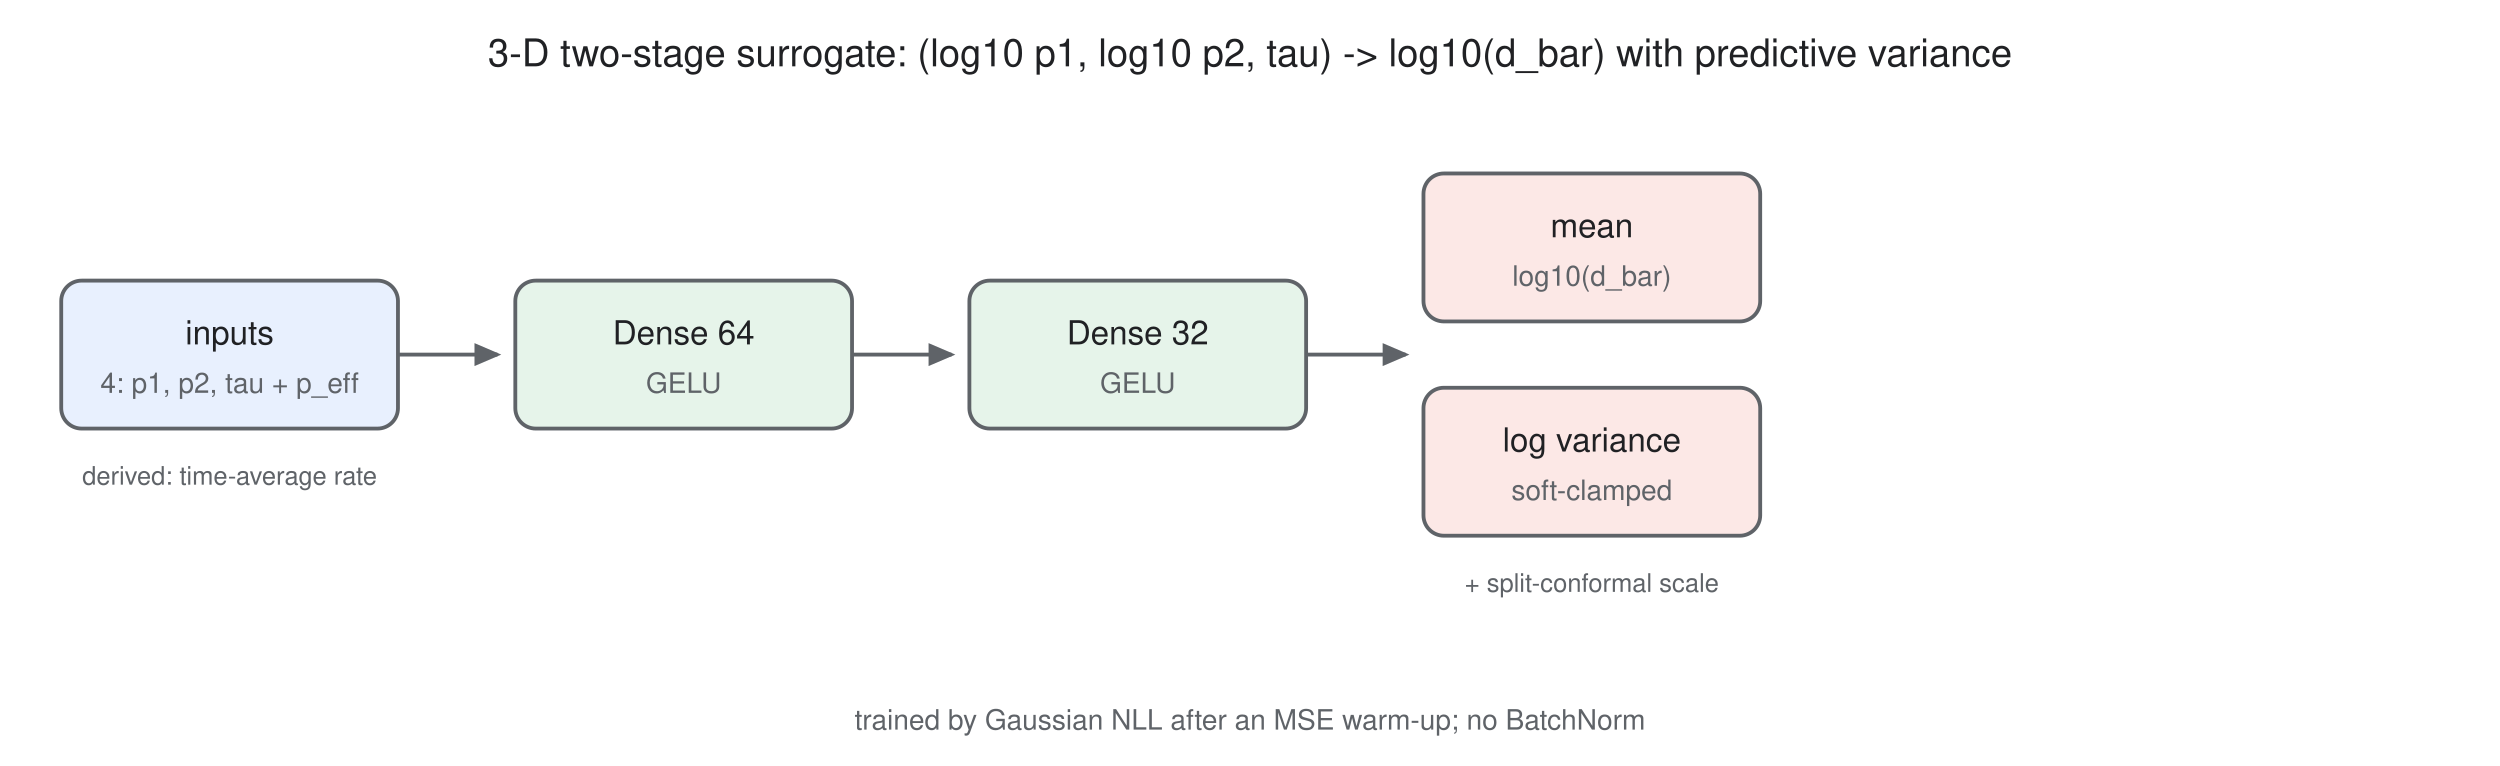
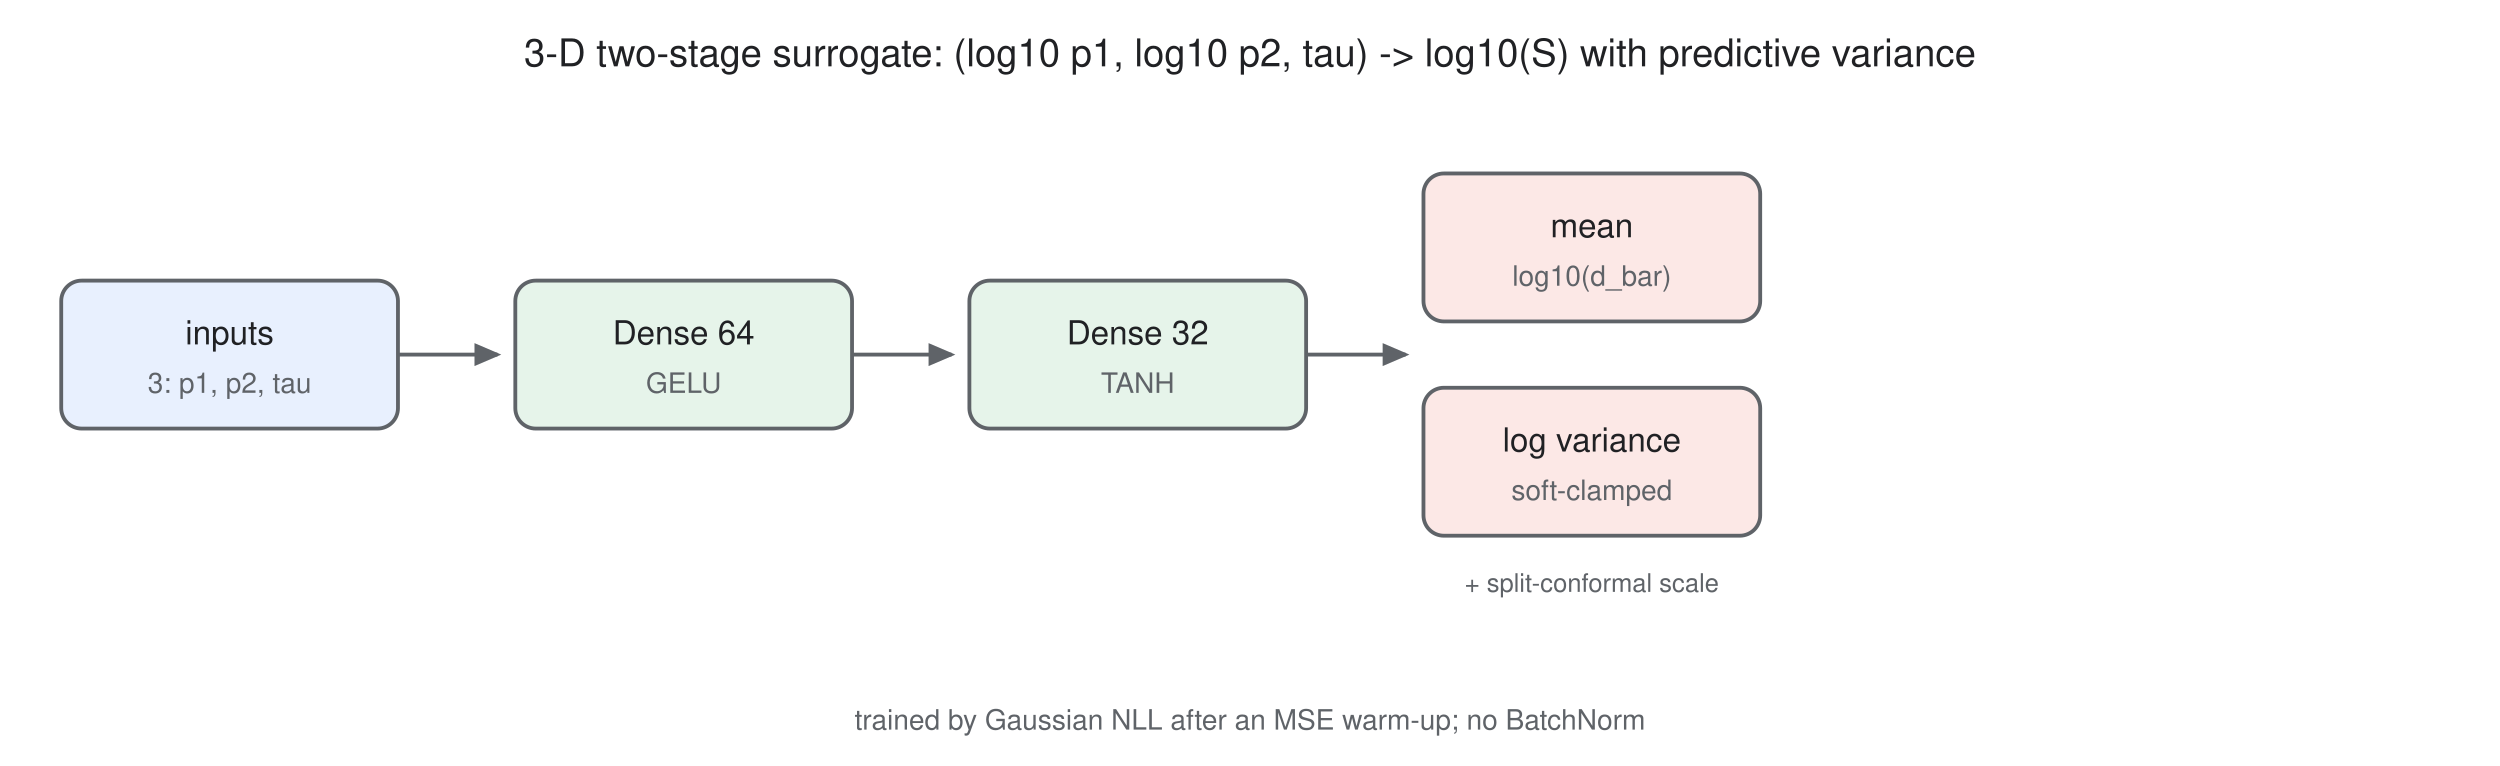
<svg xmlns="http://www.w3.org/2000/svg" width="980" height="300" viewBox="0 0 980 300">
  <defs>
    <marker id="a" markerWidth="8" markerHeight="8" refX="6" refY="3" orient="auto">
      <path d="M0,0 L0,6 L7,3 z" fill="#5f6368" />
    </marker>
  </defs>
-   <text x="490.0" y="26" text-anchor="middle" font-family="Helvetica,Arial,sans-serif" font-size="15" fill="#202124">3-D two-stage surrogate: (log10 p1, log10 p2, tau) -&gt; log10(d_bar) with predictive variance</text>
+   <text x="490.0" y="26" text-anchor="middle" font-family="Helvetica,Arial,sans-serif" font-size="15" fill="#202124">3-D two-stage surrogate: (log10 p1, log10 p2, tau) -&gt; log10(S) with predictive variance</text>
  <rect x="24" y="110" width="132" height="58" rx="8" fill="#e8f0fe" stroke="#5f6368" stroke-width="1.5" />
  <text x="90.0" y="135.0" text-anchor="middle" font-family="Helvetica,Arial,sans-serif" font-size="13" fill="#202124">inputs</text>
-   <text x="90.0" y="154.0" text-anchor="middle" font-family="Helvetica,Arial,sans-serif" font-size="11" fill="#5f6368">4: p1, p2, tau + p_eff</text>
-   <text x="90.0" y="190" text-anchor="middle" font-family="Helvetica,Arial,sans-serif" font-size="10" fill="#5f6368">derived: time-average rate</text>
+   <text x="90.0" y="154.0" text-anchor="middle" font-family="Helvetica,Arial,sans-serif" font-size="11" fill="#5f6368">3: p1, p2, tau</text>
  <line x1="156" y1="139.0" x2="195" y2="139.0" stroke="#5f6368" stroke-width="1.5" marker-end="url(#a)" />
  <rect x="202" y="110" width="132" height="58" rx="8" fill="#e6f4ea" stroke="#5f6368" stroke-width="1.5" />
  <text x="268.0" y="135.0" text-anchor="middle" font-family="Helvetica,Arial,sans-serif" font-size="13" fill="#202124">Dense 64</text>
  <text x="268.0" y="154.0" text-anchor="middle" font-family="Helvetica,Arial,sans-serif" font-size="11" fill="#5f6368">GELU</text>
  <line x1="334" y1="139.0" x2="373" y2="139.0" stroke="#5f6368" stroke-width="1.5" marker-end="url(#a)" />
  <rect x="380" y="110" width="132" height="58" rx="8" fill="#e6f4ea" stroke="#5f6368" stroke-width="1.5" />
  <text x="446.0" y="135.0" text-anchor="middle" font-family="Helvetica,Arial,sans-serif" font-size="13" fill="#202124">Dense 32</text>
-   <text x="446.0" y="154.0" text-anchor="middle" font-family="Helvetica,Arial,sans-serif" font-size="11" fill="#5f6368">GELU</text>
+   <text x="446.0" y="154.0" text-anchor="middle" font-family="Helvetica,Arial,sans-serif" font-size="11" fill="#5f6368">TANH</text>
  <line x1="512" y1="139.0" x2="551" y2="139.0" stroke="#5f6368" stroke-width="1.5" marker-end="url(#a)" />
  <rect x="558" y="68" width="132" height="58" rx="8" fill="#fce8e6" stroke="#5f6368" stroke-width="1.5" />
  <text x="624.0" y="93.0" text-anchor="middle" font-family="Helvetica,Arial,sans-serif" font-size="13" fill="#202124">mean</text>
  <text x="624.0" y="112.0" text-anchor="middle" font-family="Helvetica,Arial,sans-serif" font-size="11" fill="#5f6368">log10(d_bar)</text>
  <rect x="558" y="152" width="132" height="58" rx="8" fill="#fce8e6" stroke="#5f6368" stroke-width="1.5" />
  <text x="624.0" y="177.0" text-anchor="middle" font-family="Helvetica,Arial,sans-serif" font-size="13" fill="#202124">log variance</text>
  <text x="624.0" y="196.0" text-anchor="middle" font-family="Helvetica,Arial,sans-serif" font-size="11" fill="#5f6368">soft-clamped</text>
  <text x="624.0" y="232" text-anchor="middle" font-family="Helvetica,Arial,sans-serif" font-size="10" fill="#5f6368">+ split-conformal scale</text>
  <text x="490.0" y="286" text-anchor="middle" font-family="Helvetica,Arial,sans-serif" font-size="11" fill="#5f6368">trained by Gaussian NLL after an MSE warm-up; no BatchNorm</text>
</svg>
